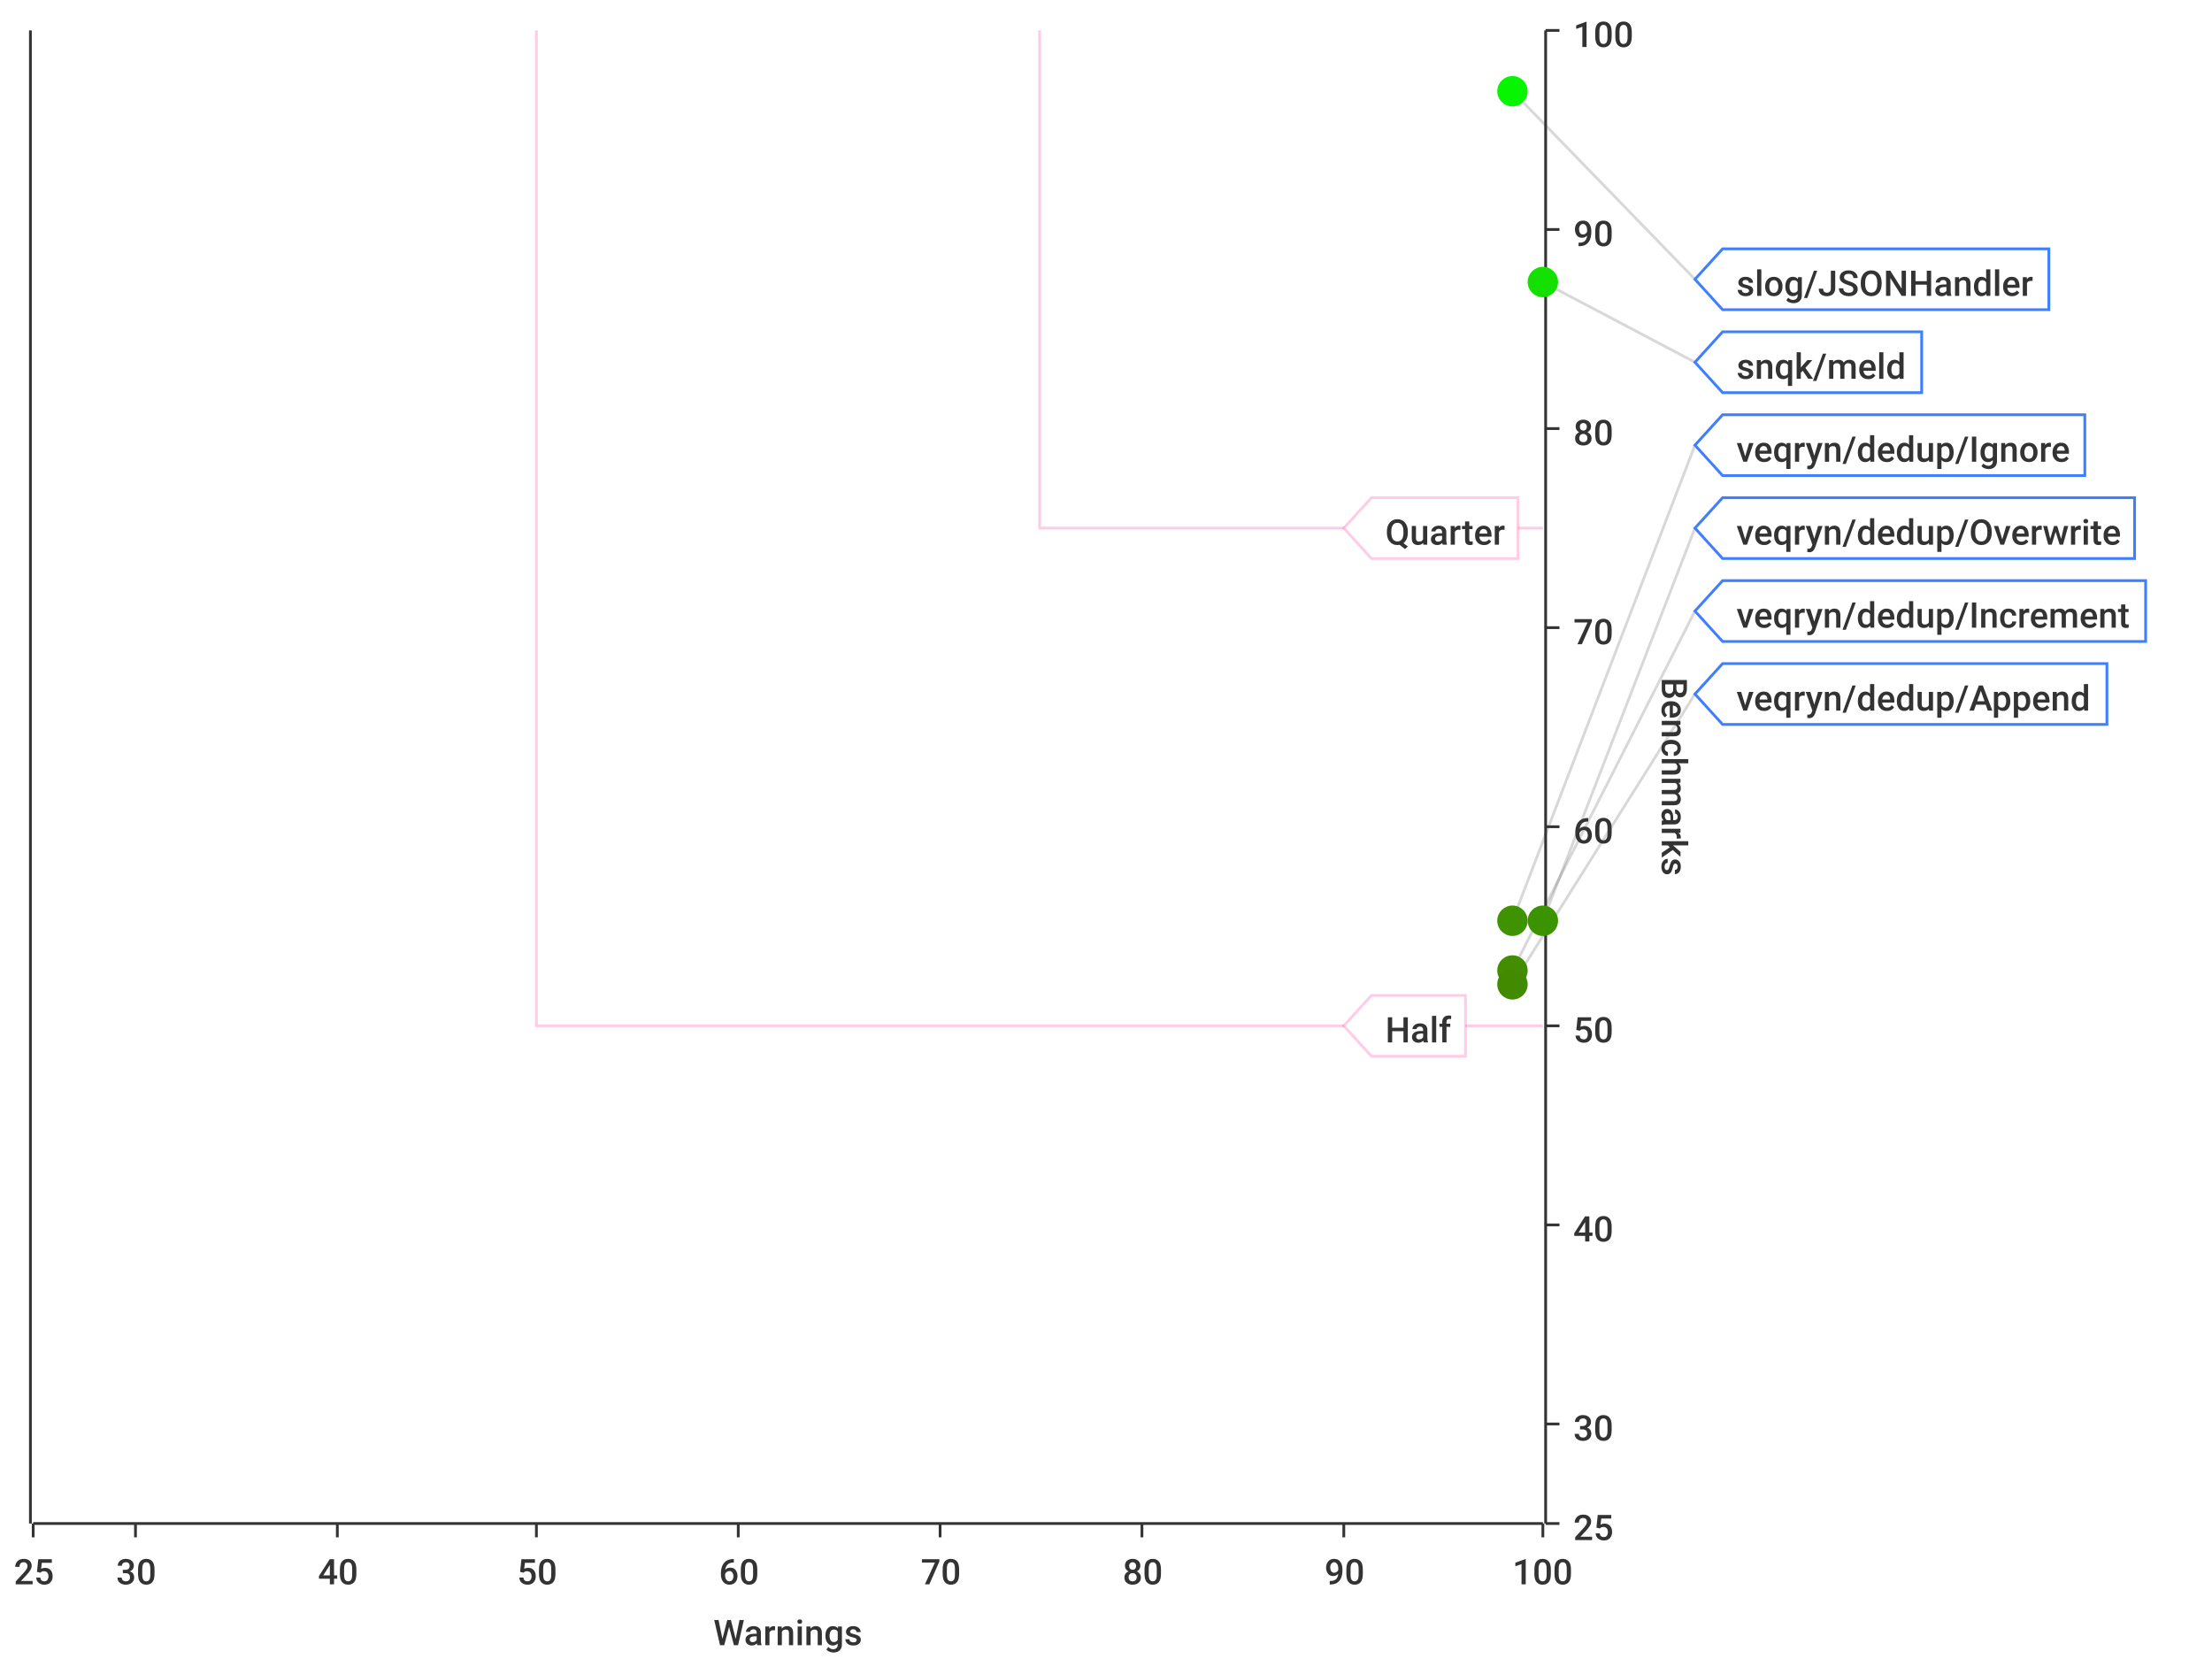
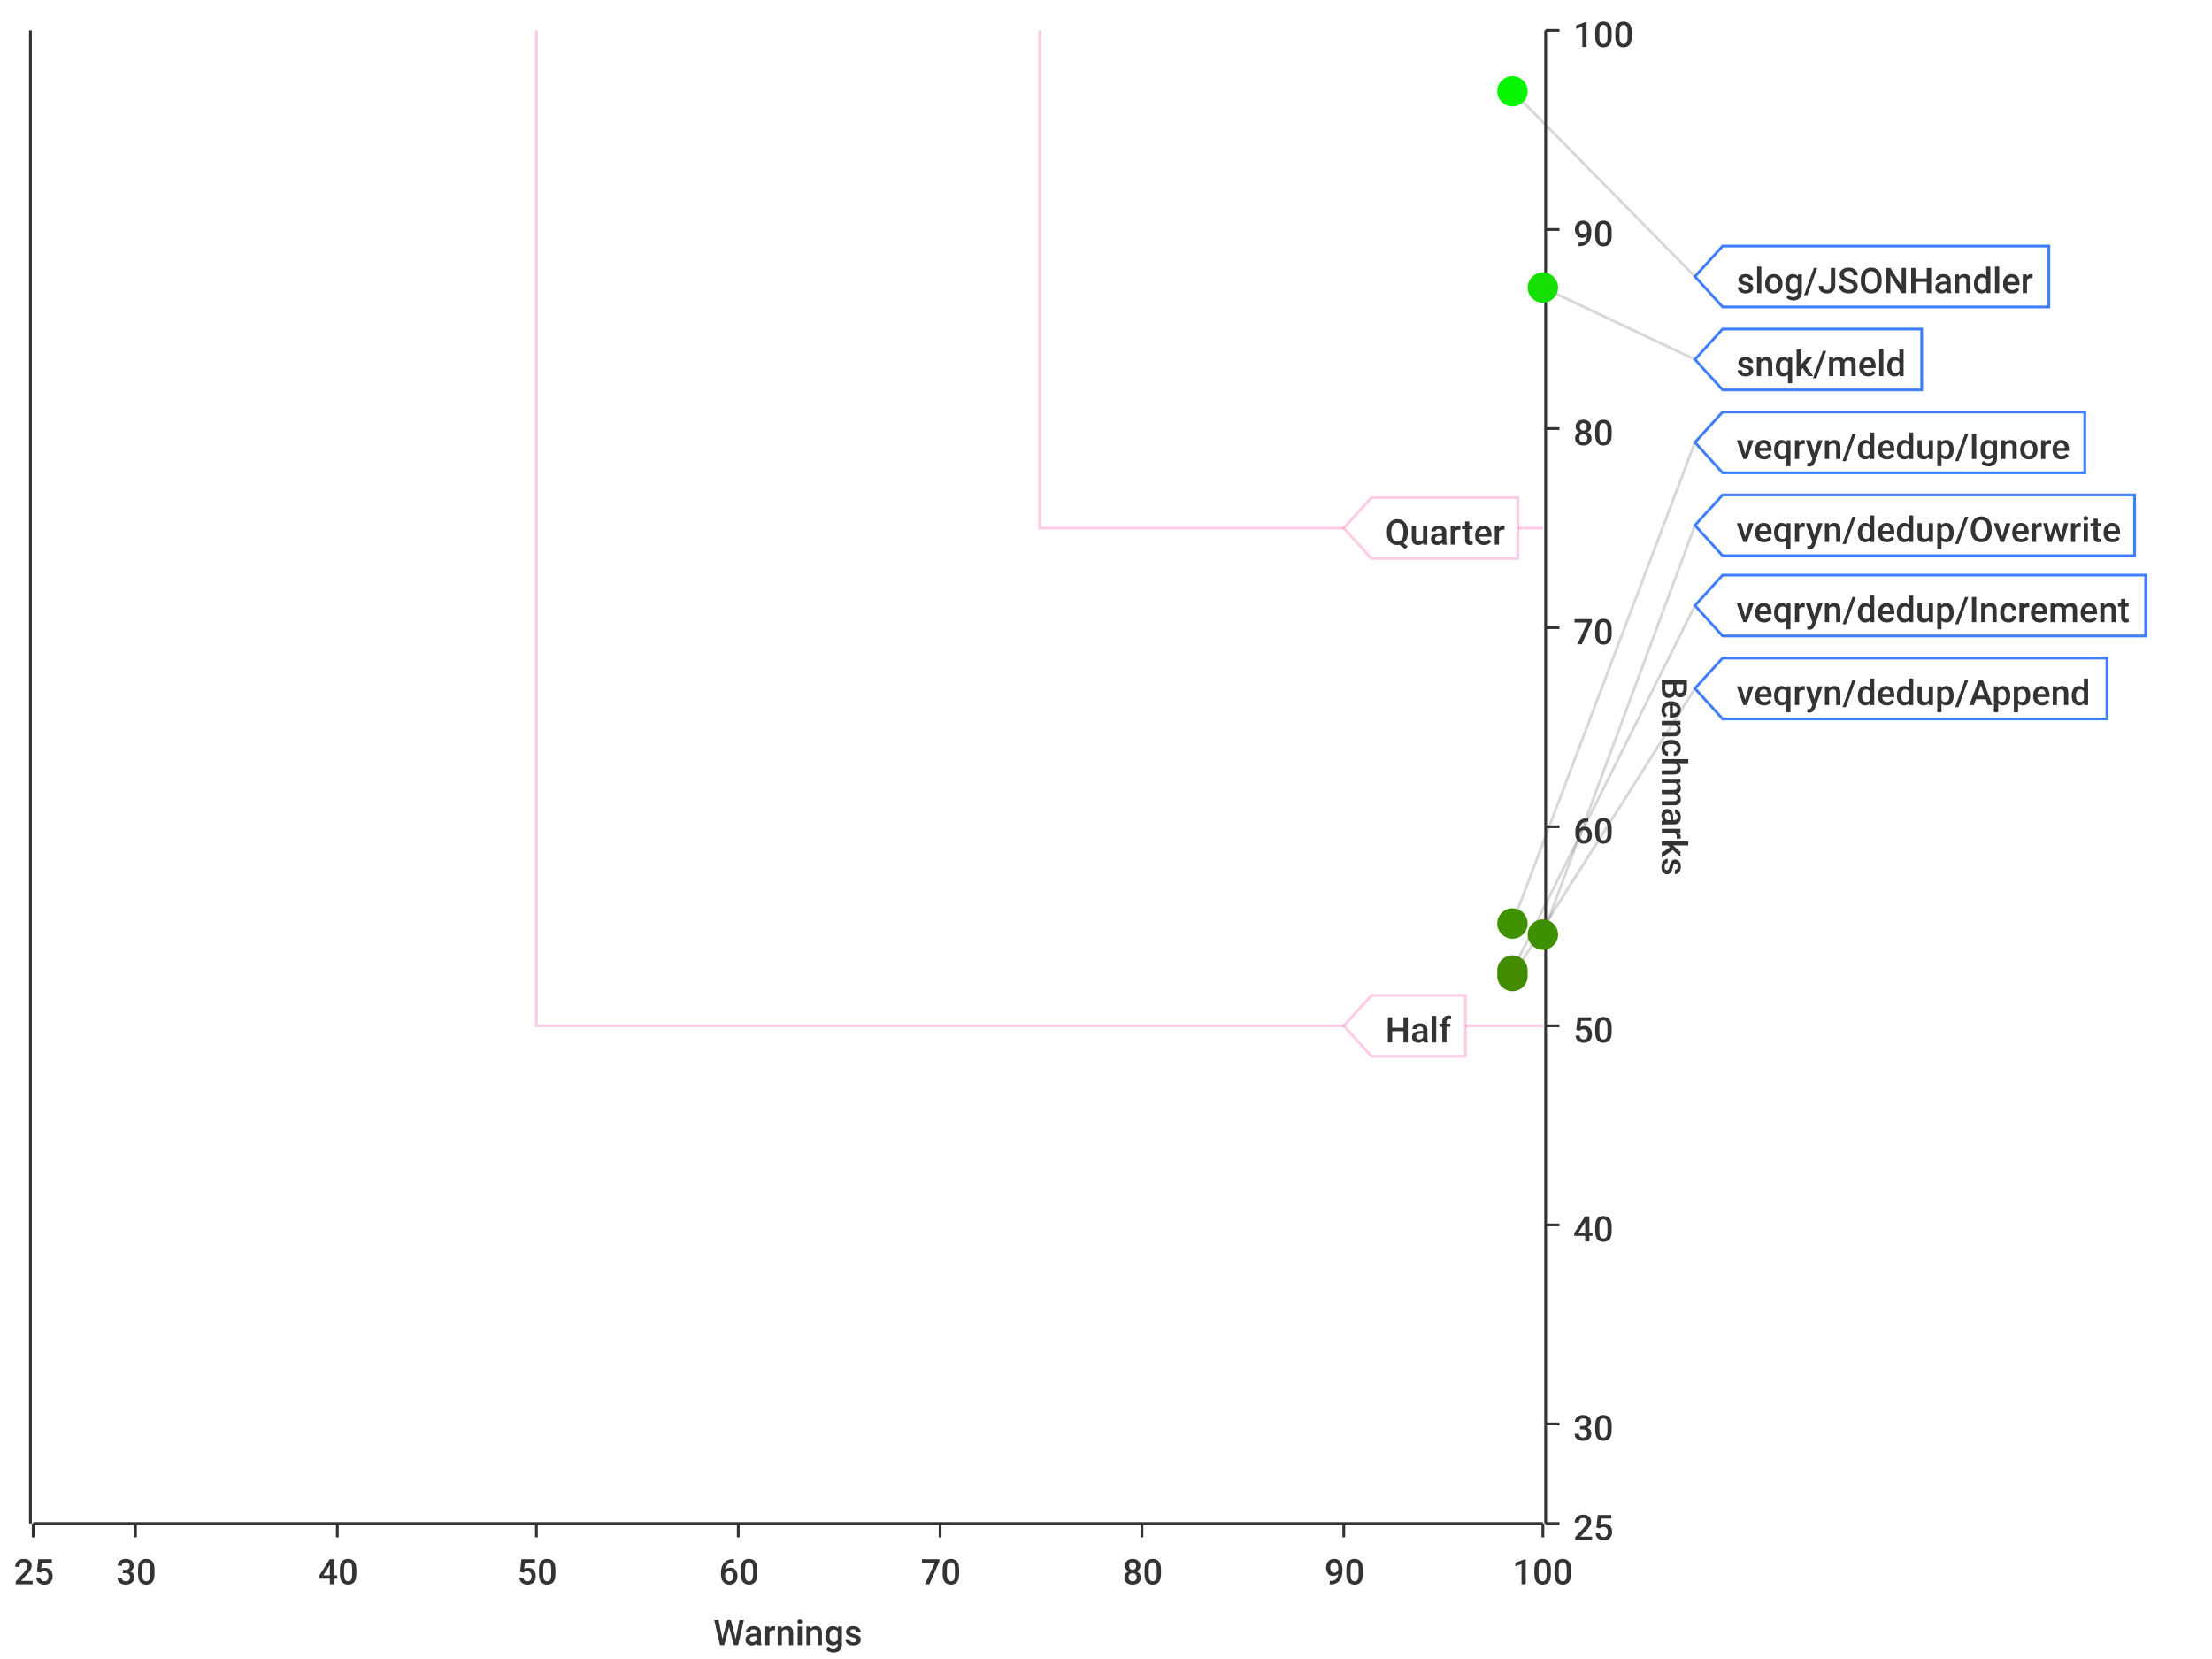
<svg xmlns="http://www.w3.org/2000/svg" width="800" height="600">\n<path d="M 0 0 L 800 0 L 800 600 L 0 600 L 0 0" style="stroke-width:0;stroke:rgba(255,255,255,1.0);fill:rgba(255,255,255,1.0)" />
  <path d="M 12 11 L 558 11 L 558 551 L 12 551 L 12 11" style="stroke-width:0;stroke:rgba(255,255,255,1.0);fill:rgba(255,255,255,1.0)" />
  <path d="M 12 551 L 558 551" style="stroke-width:1;stroke:rgba(51,51,51,1.0);fill:none" />
  <path d="M 12 551 L 12 556" style="stroke-width:1;stroke:rgba(51,51,51,1.0);fill:none" />
  <text x="5" y="573" style="stroke-width:0;stroke:none;fill:rgba(51,51,51,1.0);font-size:12.8px;font-family:'Roboto Medium',sans-serif">25</text>
  <path d="M 49 551 L 49 556" style="stroke-width:1;stroke:rgba(51,51,51,1.0);fill:none" />
  <text x="42" y="573" style="stroke-width:0;stroke:none;fill:rgba(51,51,51,1.0);font-size:12.8px;font-family:'Roboto Medium',sans-serif">30</text>
  <path d="M 122 551 L 122 556" style="stroke-width:1;stroke:rgba(51,51,51,1.0);fill:none" />
  <text x="115" y="573" style="stroke-width:0;stroke:none;fill:rgba(51,51,51,1.0);font-size:12.8px;font-family:'Roboto Medium',sans-serif">40</text>
  <path d="M 194 551 L 194 556" style="stroke-width:1;stroke:rgba(51,51,51,1.0);fill:none" />
  <text x="187" y="573" style="stroke-width:0;stroke:none;fill:rgba(51,51,51,1.0);font-size:12.8px;font-family:'Roboto Medium',sans-serif">50</text>
  <path d="M 267 551 L 267 556" style="stroke-width:1;stroke:rgba(51,51,51,1.0);fill:none" />
  <text x="260" y="573" style="stroke-width:0;stroke:none;fill:rgba(51,51,51,1.0);font-size:12.8px;font-family:'Roboto Medium',sans-serif">60</text>
  <path d="M 340 551 L 340 556" style="stroke-width:1;stroke:rgba(51,51,51,1.0);fill:none" />
  <text x="333" y="573" style="stroke-width:0;stroke:none;fill:rgba(51,51,51,1.0);font-size:12.8px;font-family:'Roboto Medium',sans-serif">70</text>
  <path d="M 413 551 L 413 556" style="stroke-width:1;stroke:rgba(51,51,51,1.0);fill:none" />
  <text x="406" y="573" style="stroke-width:0;stroke:none;fill:rgba(51,51,51,1.0);font-size:12.8px;font-family:'Roboto Medium',sans-serif">80</text>
  <path d="M 486 551 L 486 556" style="stroke-width:1;stroke:rgba(51,51,51,1.0);fill:none" />
  <text x="479" y="573" style="stroke-width:0;stroke:none;fill:rgba(51,51,51,1.0);font-size:12.8px;font-family:'Roboto Medium',sans-serif">90</text>
  <path d="M 558 551 L 558 556" style="stroke-width:1;stroke:rgba(51,51,51,1.0);fill:none" />
  <text x="547" y="573" style="stroke-width:0;stroke:none;fill:rgba(51,51,51,1.0);font-size:12.8px;font-family:'Roboto Medium',sans-serif">100</text>
  <text x="258" y="595" style="stroke-width:0;stroke:none;fill:rgba(51,51,51,1.0);font-size:12.8px;font-family:'Roboto Medium',sans-serif">Warnings</text>
  <path d="M 49 551 L 49 11" style="stroke-width:0;stroke:none;fill:none" />
  <path d="M 122 551 L 122 11" style="stroke-width:0;stroke:none;fill:none" />
  <path d="M 194 551 L 194 11" style="stroke-width:0;stroke:none;fill:none" />
  <path d="M 267 551 L 267 11" style="stroke-width:0;stroke:none;fill:none" />
  <path d="M 340 551 L 340 11" style="stroke-width:0;stroke:none;fill:none" />
  <path d="M 413 551 L 413 11" style="stroke-width:0;stroke:none;fill:none" />
  <path d="M 486 551 L 486 11" style="stroke-width:0;stroke:none;fill:none" />
  <path d="M 559 551 L 559 11" style="stroke-width:1;stroke:rgba(51,51,51,1.0);fill:none" />
  <path d="M 559 551 L 564 551" style="stroke-width:1;stroke:rgba(51,51,51,1.0);fill:none" />
  <text x="569" y="557" style="stroke-width:0;stroke:none;fill:rgba(51,51,51,1.0);font-size:12.8px;font-family:'Roboto Medium',sans-serif">25</text>
  <path d="M 559 515 L 564 515" style="stroke-width:1;stroke:rgba(51,51,51,1.0);fill:none" />
  <text x="569" y="521" style="stroke-width:0;stroke:none;fill:rgba(51,51,51,1.0);font-size:12.8px;font-family:'Roboto Medium',sans-serif">30</text>
  <path d="M 559 443 L 564 443" style="stroke-width:1;stroke:rgba(51,51,51,1.0);fill:none" />
  <text x="569" y="449" style="stroke-width:0;stroke:none;fill:rgba(51,51,51,1.0);font-size:12.8px;font-family:'Roboto Medium',sans-serif">40</text>
  <path d="M 559 371 L 564 371" style="stroke-width:1;stroke:rgba(51,51,51,1.0);fill:none" />
  <text x="569" y="377" style="stroke-width:0;stroke:none;fill:rgba(51,51,51,1.0);font-size:12.8px;font-family:'Roboto Medium',sans-serif">50</text>
  <path d="M 559 299 L 564 299" style="stroke-width:1;stroke:rgba(51,51,51,1.0);fill:none" />
  <text x="569" y="305" style="stroke-width:0;stroke:none;fill:rgba(51,51,51,1.0);font-size:12.8px;font-family:'Roboto Medium',sans-serif">60</text>
  <path d="M 559 227 L 564 227" style="stroke-width:1;stroke:rgba(51,51,51,1.0);fill:none" />
  <text x="569" y="233" style="stroke-width:0;stroke:none;fill:rgba(51,51,51,1.0);font-size:12.8px;font-family:'Roboto Medium',sans-serif">70</text>
  <path d="M 559 155 L 564 155" style="stroke-width:1;stroke:rgba(51,51,51,1.0);fill:none" />
  <text x="569" y="161" style="stroke-width:0;stroke:none;fill:rgba(51,51,51,1.0);font-size:12.8px;font-family:'Roboto Medium',sans-serif">80</text>
  <path d="M 559 83 L 564 83" style="stroke-width:1;stroke:rgba(51,51,51,1.0);fill:none" />
  <text x="569" y="89" style="stroke-width:0;stroke:none;fill:rgba(51,51,51,1.0);font-size:12.8px;font-family:'Roboto Medium',sans-serif">90</text>
  <path d="M 559 11 L 564 11" style="stroke-width:1;stroke:rgba(51,51,51,1.0);fill:none" />
  <text x="569" y="17" style="stroke-width:0;stroke:none;fill:rgba(51,51,51,1.0);font-size:12.8px;font-family:'Roboto Medium',sans-serif">100</text>
  <text x="601" y="245" style="stroke-width:0;stroke:none;fill:rgba(51,51,51,1.0);font-size:12.8px;font-family:'Roboto Medium',sans-serif" transform="rotate(90.00,601,245)">Benchmarks</text>
  <path d="M 12 731 L 558 731" style="stroke-width:0;stroke:none;fill:none" />
  <path d="M 12 515 L 558 515" style="stroke-width:0;stroke:none;fill:none" />
  <path d="M 12 443 L 558 443" style="stroke-width:0;stroke:none;fill:none" />
  <path d="M 12 371 L 558 371" style="stroke-width:0;stroke:none;fill:none" />
  <path d="M 12 299 L 558 299" style="stroke-width:0;stroke:none;fill:none" />
  <path d="M 12 227 L 558 227" style="stroke-width:0;stroke:none;fill:none" />
  <path d="M 12 155 L 558 155" style="stroke-width:0;stroke:none;fill:none" />
  <path d="M 12 83 L 558 83" style="stroke-width:0;stroke:none;fill:none" />
  <path d="M 11 551 L 11 11" style="stroke-width:1;stroke:rgba(51,51,51,1.0);fill:none" />
  <path d="M 11 -9223372036854775257 L 6 -9223372036854775257" style="stroke-width:1;stroke:rgba(51,51,51,1.0);fill:none" />
  <text x="-25" y="-9223372036854775251" style="stroke-width:0;stroke:none;fill:rgba(51,51,51,1.0);font-size:12.8px;font-family:'Roboto Medium',sans-serif">0.00</text>
  <path d="M 11 -9223372036854775257 L 6 -9223372036854775257" style="stroke-width:1;stroke:rgba(51,51,51,1.0);fill:none" />
  <text x="-25" y="-9223372036854775251" style="stroke-width:0;stroke:none;fill:rgba(51,51,51,1.0);font-size:12.8px;font-family:'Roboto Medium',sans-serif">0.00</text>
  <path d="M 11 -9223372036854775257 L 6 -9223372036854775257" style="stroke-width:1;stroke:rgba(51,51,51,1.0);fill:none" />
  <text x="-25" y="-9223372036854775251" style="stroke-width:0;stroke:none;fill:rgba(51,51,51,1.0);font-size:12.8px;font-family:'Roboto Medium',sans-serif">0.00</text>
  <path d="M 11 -9223372036854775257 L 6 -9223372036854775257" style="stroke-width:1;stroke:rgba(51,51,51,1.0);fill:none" />
  <text x="-25" y="-9223372036854775251" style="stroke-width:0;stroke:none;fill:rgba(51,51,51,1.0);font-size:12.8px;font-family:'Roboto Medium',sans-serif">0.00</text>
  <path d="M 11 -9223372036854775257 L 6 -9223372036854775257" style="stroke-width:1;stroke:rgba(51,51,51,1.0);fill:none" />
  <text x="-25" y="-9223372036854775251" style="stroke-width:0;stroke:none;fill:rgba(51,51,51,1.0);font-size:12.8px;font-family:'Roboto Medium',sans-serif">0.00</text>
  <path d="M 11 -9223372036854775257 L 6 -9223372036854775257" style="stroke-width:1;stroke:rgba(51,51,51,1.0);fill:none" />
  <text x="-25" y="-9223372036854775251" style="stroke-width:0;stroke:none;fill:rgba(51,51,51,1.0);font-size:12.8px;font-family:'Roboto Medium',sans-serif">0.00</text>
  <path d="M 11 -9223372036854775257 L 6 -9223372036854775257" style="stroke-width:1;stroke:rgba(51,51,51,1.0);fill:none" />
  <text x="-25" y="-9223372036854775251" style="stroke-width:0;stroke:none;fill:rgba(51,51,51,1.0);font-size:12.8px;font-family:'Roboto Medium',sans-serif">0.00</text>
  <path d="M 11 -9223372036854775257 L 6 -9223372036854775257" style="stroke-width:1;stroke:rgba(51,51,51,1.0);fill:none" />
  <text x="-25" y="-9223372036854775251" style="stroke-width:0;stroke:none;fill:rgba(51,51,51,1.0);font-size:12.8px;font-family:'Roboto Medium',sans-serif">0.00</text>
  <path d="M 11 -9223372036854775257 L 6 -9223372036854775257" style="stroke-width:1;stroke:rgba(51,51,51,1.0);fill:none" />
  <text x="-25" y="-9223372036854775251" style="stroke-width:0;stroke:none;fill:rgba(51,51,51,1.0);font-size:12.8px;font-family:'Roboto Medium',sans-serif">0.00</text>
  <path d="M 11 -9223372036854775257 L 6 -9223372036854775257" style="stroke-width:1;stroke:rgba(51,51,51,1.0);fill:none" />
  <text x="-25" y="-9223372036854775251" style="stroke-width:0;stroke:none;fill:rgba(51,51,51,1.0);font-size:12.8px;font-family:'Roboto Medium',sans-serif">0.00</text>
  <path d="M 11 -9223372036854775257 L 6 -9223372036854775257" style="stroke-width:1;stroke:rgba(51,51,51,1.0);fill:none" />
  <text x="-25" y="-9223372036854775251" style="stroke-width:0;stroke:none;fill:rgba(51,51,51,1.0);font-size:12.8px;font-family:'Roboto Medium',sans-serif">0.00</text>
  <path d="M 11 -9223372036854775257 L 6 -9223372036854775257" style="stroke-width:1;stroke:rgba(51,51,51,1.0);fill:none" />
  <text x="-25" y="-9223372036854775251" style="stroke-width:0;stroke:none;fill:rgba(51,51,51,1.0);font-size:12.8px;font-family:'Roboto Medium',sans-serif">0.00</text>
  <path d="M 11 -9223372036854775257 L 6 -9223372036854775257" style="stroke-width:1;stroke:rgba(51,51,51,1.0);fill:none" />
  <text x="-25" y="-9223372036854775251" style="stroke-width:0;stroke:none;fill:rgba(51,51,51,1.0);font-size:12.8px;font-family:'Roboto Medium',sans-serif">0.00</text>
  <path d="M 11 -9223372036854775257 L 6 -9223372036854775257" style="stroke-width:1;stroke:rgba(51,51,51,1.0);fill:none" />
  <text x="-25" y="-9223372036854775251" style="stroke-width:0;stroke:none;fill:rgba(51,51,51,1.0);font-size:12.8px;font-family:'Roboto Medium',sans-serif">0.00</text>
  <path d="M 11 -9223372036854775257 L 6 -9223372036854775257" style="stroke-width:1;stroke:rgba(51,51,51,1.0);fill:none" />
  <text x="-25" y="-9223372036854775251" style="stroke-width:0;stroke:none;fill:rgba(51,51,51,1.0);font-size:12.8px;font-family:'Roboto Medium',sans-serif">0.00</text>
  <path d="M 12 -9223372036854775257 L 558 -9223372036854775257" style="stroke-width:0;stroke:none;fill:none" />
  <path d="M 12 -9223372036854775257 L 558 -9223372036854775257" style="stroke-width:0;stroke:none;fill:none" />
  <path d="M 12 -9223372036854775257 L 558 -9223372036854775257" style="stroke-width:0;stroke:none;fill:none" />
  <path d="M 12 -9223372036854775257 L 558 -9223372036854775257" style="stroke-width:0;stroke:none;fill:none" />
  <path d="M 12 -9223372036854775257 L 558 -9223372036854775257" style="stroke-width:0;stroke:none;fill:none" />
  <path d="M 12 -9223372036854775257 L 558 -9223372036854775257" style="stroke-width:0;stroke:none;fill:none" />
  <path d="M 12 -9223372036854775257 L 558 -9223372036854775257" style="stroke-width:0;stroke:none;fill:none" />
  <path d="M 12 -9223372036854775257 L 558 -9223372036854775257" style="stroke-width:0;stroke:none;fill:none" />
  <path d="M 12 -9223372036854775257 L 558 -9223372036854775257" style="stroke-width:0;stroke:none;fill:none" />
  <path d="M 12 -9223372036854775257 L 558 -9223372036854775257" style="stroke-width:0;stroke:none;fill:none" />
  <path d="M 12 -9223372036854775257 L 558 -9223372036854775257" style="stroke-width:0;stroke:none;fill:none" />
  <path d="M 12 -9223372036854775257 L 558 -9223372036854775257" style="stroke-width:0;stroke:none;fill:none" />
  <path d="M 12 -9223372036854775257 L 558 -9223372036854775257" style="stroke-width:0;stroke:none;fill:none" />
  <path d="M 12 -9223372036854775257 L 558 -9223372036854775257" style="stroke-width:0;stroke:none;fill:none" />
-   <path d="M 547 33 L 613 101" style="stroke-width:1;stroke:rgba(63,63,63,0.2);fill:none" />
-   <path d="M 558 102 L 613 131" style="stroke-width:1;stroke:rgba(63,63,63,0.2);fill:none" />
-   <path d="M 547 333 L 613 161" style="stroke-width:1;stroke:rgba(63,63,63,0.2);fill:none" />
-   <path d="M 558 333 L 613 191" style="stroke-width:1;stroke:rgba(63,63,63,0.2);fill:none" />
-   <path d="M 547 351 L 613 221" style="stroke-width:1;stroke:rgba(63,63,63,0.2);fill:none" />
-   <path d="M 547 356 L 613 251" style="stroke-width:1;stroke:rgba(63,63,63,0.2);fill:none" />
+   <path d="M 547 33 L 613 100" style="stroke-width:1;stroke:rgba(63,63,63,0.2);fill:none" />
+   <path d="M 558 104 L 613 130" style="stroke-width:1;stroke:rgba(63,63,63,0.2);fill:none" />
+   <path d="M 547 334 L 613 160" style="stroke-width:1;stroke:rgba(63,63,63,0.2);fill:none" />
+   <path d="M 558 338 L 613 190" style="stroke-width:1;stroke:rgba(63,63,63,0.2);fill:none" />
+   <path d="M 547 351 L 613 219" style="stroke-width:1;stroke:rgba(63,63,63,0.2);fill:none" />
+   <path d="M 547 353 L 613 249" style="stroke-width:1;stroke:rgba(63,63,63,0.2);fill:none" />
  <path d="M 194 11 L 194 371 L 558 371" style="stroke-width:1;stroke:rgba(255,0,127,0.2);fill:none" />
  <path d="M 376 11 L 376 191 L 558 191" style="stroke-width:1;stroke:rgba(255,0,127,0.2);fill:none" />
  <path d="M 486 371 L 496 360 L 530 360 L 530 382 L 496 382 L 486 371 Z" style="stroke-width:1;stroke:rgba(255,0,127,0.2);fill:rgba(255,255,255,1.0)" />
  <text x="501" y="377" style="stroke-width:0;stroke:none;fill:rgba(51,51,51,1.0);font-size:12.8px;font-family:'Roboto Medium',sans-serif">Half</text>
  <path d="M 486 191 L 496 180 L 549 180 L 549 202 L 496 202 L 486 191 Z" style="stroke-width:1;stroke:rgba(255,0,127,0.2);fill:rgba(255,255,255,1.0)" />
  <text x="501" y="197" style="stroke-width:0;stroke:none;fill:rgba(51,51,51,1.0);font-size:12.8px;font-family:'Roboto Medium',sans-serif">Quarter</text>
  <circle cx="547" cy="33" r="5" style="stroke-width:1;stroke:rgba(7,246,0,1.0);fill:rgba(7,246,0,1.0)" />
  <path d="" style="stroke-width:1;stroke:rgba(7,246,0,1.0);fill:rgba(7,246,0,1.0)" />
-   <circle cx="558" cy="102" r="5" style="stroke-width:1;stroke:rgba(20,224,0,1.0);fill:rgba(20,224,0,1.0)" />
-   <path d="" style="stroke-width:1;stroke:rgba(20,224,0,1.0);fill:rgba(20,224,0,1.0)" />
-   <circle cx="547" cy="333" r="5" style="stroke-width:1;stroke:rgba(64,147,0,1.0);fill:rgba(64,147,0,1.0)" />
-   <path d="" style="stroke-width:1;stroke:rgba(64,147,0,1.0);fill:rgba(64,147,0,1.0)" />
-   <circle cx="558" cy="333" r="5" style="stroke-width:1;stroke:rgba(60,147,0,1.0);fill:rgba(60,147,0,1.0)" />
-   <path d="" style="stroke-width:1;stroke:rgba(60,147,0,1.0);fill:rgba(60,147,0,1.0)" />
+   <circle cx="558" cy="104" r="5" style="stroke-width:1;stroke:rgba(20,223,0,1.0);fill:rgba(20,223,0,1.0)" />
+   <path d="" style="stroke-width:1;stroke:rgba(20,223,0,1.0);fill:rgba(20,223,0,1.0)" />
+   <circle cx="547" cy="334" r="5" style="stroke-width:1;stroke:rgba(64,146,0,1.0);fill:rgba(64,146,0,1.0)" />
+   <path d="" style="stroke-width:1;stroke:rgba(64,146,0,1.0);fill:rgba(64,146,0,1.0)" />
+   <circle cx="558" cy="338" r="5" style="stroke-width:1;stroke:rgba(61,145,0,1.0);fill:rgba(61,145,0,1.0)" />
+   <path d="" style="stroke-width:1;stroke:rgba(61,145,0,1.0);fill:rgba(61,145,0,1.0)" />
  <circle cx="547" cy="351" r="5" style="stroke-width:1;stroke:rgba(66,141,0,1.0);fill:rgba(66,141,0,1.0)" />
  <path d="" style="stroke-width:1;stroke:rgba(66,141,0,1.0);fill:rgba(66,141,0,1.0)" />
-   <circle cx="547" cy="356" r="5" style="stroke-width:1;stroke:rgba(66,139,0,1.0);fill:rgba(66,139,0,1.0)" />
-   <path d="" style="stroke-width:1;stroke:rgba(66,139,0,1.0);fill:rgba(66,139,0,1.0)" />
-   <path d="M 613 101 L 623 90 L 741 90 L 741 112 L 623 112 L 613 101 Z" style="stroke-width:1;stroke:rgba(63,127,255,1.0);fill:rgba(255,255,255,1.0)" />
-   <text x="628" y="107" style="stroke-width:0;stroke:none;fill:rgba(51,51,51,1.0);font-size:12.8px;font-family:'Roboto Medium',sans-serif">slog/JSONHandler</text>
-   <path d="M 613 131 L 623 120 L 695 120 L 695 142 L 623 142 L 613 131 Z" style="stroke-width:1;stroke:rgba(63,127,255,1.0);fill:rgba(255,255,255,1.0)" />
-   <text x="628" y="137" style="stroke-width:0;stroke:none;fill:rgba(51,51,51,1.0);font-size:12.8px;font-family:'Roboto Medium',sans-serif">snqk/meld</text>
-   <path d="M 613 161 L 623 150 L 754 150 L 754 172 L 623 172 L 613 161 Z" style="stroke-width:1;stroke:rgba(63,127,255,1.0);fill:rgba(255,255,255,1.0)" />
-   <text x="628" y="167" style="stroke-width:0;stroke:none;fill:rgba(51,51,51,1.0);font-size:12.8px;font-family:'Roboto Medium',sans-serif">veqryn/dedup/Ignore</text>
-   <path d="M 613 191 L 623 180 L 772 180 L 772 202 L 623 202 L 613 191 Z" style="stroke-width:1;stroke:rgba(63,127,255,1.0);fill:rgba(255,255,255,1.0)" />
-   <text x="628" y="197" style="stroke-width:0;stroke:none;fill:rgba(51,51,51,1.0);font-size:12.8px;font-family:'Roboto Medium',sans-serif">veqryn/dedup/Overwrite</text>
-   <path d="M 613 221 L 623 210 L 776 210 L 776 232 L 623 232 L 613 221 Z" style="stroke-width:1;stroke:rgba(63,127,255,1.0);fill:rgba(255,255,255,1.0)" />
-   <text x="628" y="227" style="stroke-width:0;stroke:none;fill:rgba(51,51,51,1.0);font-size:12.8px;font-family:'Roboto Medium',sans-serif">veqryn/dedup/Increment</text>
-   <path d="M 613 251 L 623 240 L 762 240 L 762 262 L 623 262 L 613 251 Z" style="stroke-width:1;stroke:rgba(63,127,255,1.0);fill:rgba(255,255,255,1.0)" />
-   <text x="628" y="257" style="stroke-width:0;stroke:none;fill:rgba(51,51,51,1.0);font-size:12.8px;font-family:'Roboto Medium',sans-serif">veqryn/dedup/Append</text>
+   <circle cx="547" cy="353" r="5" style="stroke-width:1;stroke:rgba(66,140,0,1.0);fill:rgba(66,140,0,1.0)" />
+   <path d="" style="stroke-width:1;stroke:rgba(66,140,0,1.0);fill:rgba(66,140,0,1.0)" />
+   <path d="M 613 100 L 623 89 L 741 89 L 741 111 L 623 111 L 613 100 Z" style="stroke-width:1;stroke:rgba(63,127,255,1.0);fill:rgba(255,255,255,1.0)" />
+   <text x="628" y="106" style="stroke-width:0;stroke:none;fill:rgba(51,51,51,1.0);font-size:12.8px;font-family:'Roboto Medium',sans-serif">slog/JSONHandler</text>
+   <path d="M 613 130 L 623 119 L 695 119 L 695 141 L 623 141 L 613 130 Z" style="stroke-width:1;stroke:rgba(63,127,255,1.0);fill:rgba(255,255,255,1.0)" />
+   <text x="628" y="136" style="stroke-width:0;stroke:none;fill:rgba(51,51,51,1.0);font-size:12.8px;font-family:'Roboto Medium',sans-serif">snqk/meld</text>
+   <path d="M 613 160 L 623 149 L 754 149 L 754 171 L 623 171 L 613 160 Z" style="stroke-width:1;stroke:rgba(63,127,255,1.0);fill:rgba(255,255,255,1.0)" />
+   <text x="628" y="166" style="stroke-width:0;stroke:none;fill:rgba(51,51,51,1.0);font-size:12.8px;font-family:'Roboto Medium',sans-serif">veqryn/dedup/Ignore</text>
+   <path d="M 613 190 L 623 179 L 772 179 L 772 201 L 623 201 L 613 190 Z" style="stroke-width:1;stroke:rgba(63,127,255,1.0);fill:rgba(255,255,255,1.0)" />
+   <text x="628" y="196" style="stroke-width:0;stroke:none;fill:rgba(51,51,51,1.0);font-size:12.8px;font-family:'Roboto Medium',sans-serif">veqryn/dedup/Overwrite</text>
+   <path d="M 613 219 L 623 208 L 776 208 L 776 230 L 623 230 L 613 219 Z" style="stroke-width:1;stroke:rgba(63,127,255,1.0);fill:rgba(255,255,255,1.0)" />
+   <text x="628" y="225" style="stroke-width:0;stroke:none;fill:rgba(51,51,51,1.0);font-size:12.8px;font-family:'Roboto Medium',sans-serif">veqryn/dedup/Increment</text>
+   <path d="M 613 249 L 623 238 L 762 238 L 762 260 L 623 260 L 613 249 Z" style="stroke-width:1;stroke:rgba(63,127,255,1.0);fill:rgba(255,255,255,1.0)" />
+   <text x="628" y="255" style="stroke-width:0;stroke:none;fill:rgba(51,51,51,1.0);font-size:12.8px;font-family:'Roboto Medium',sans-serif">veqryn/dedup/Append</text>
</svg>
